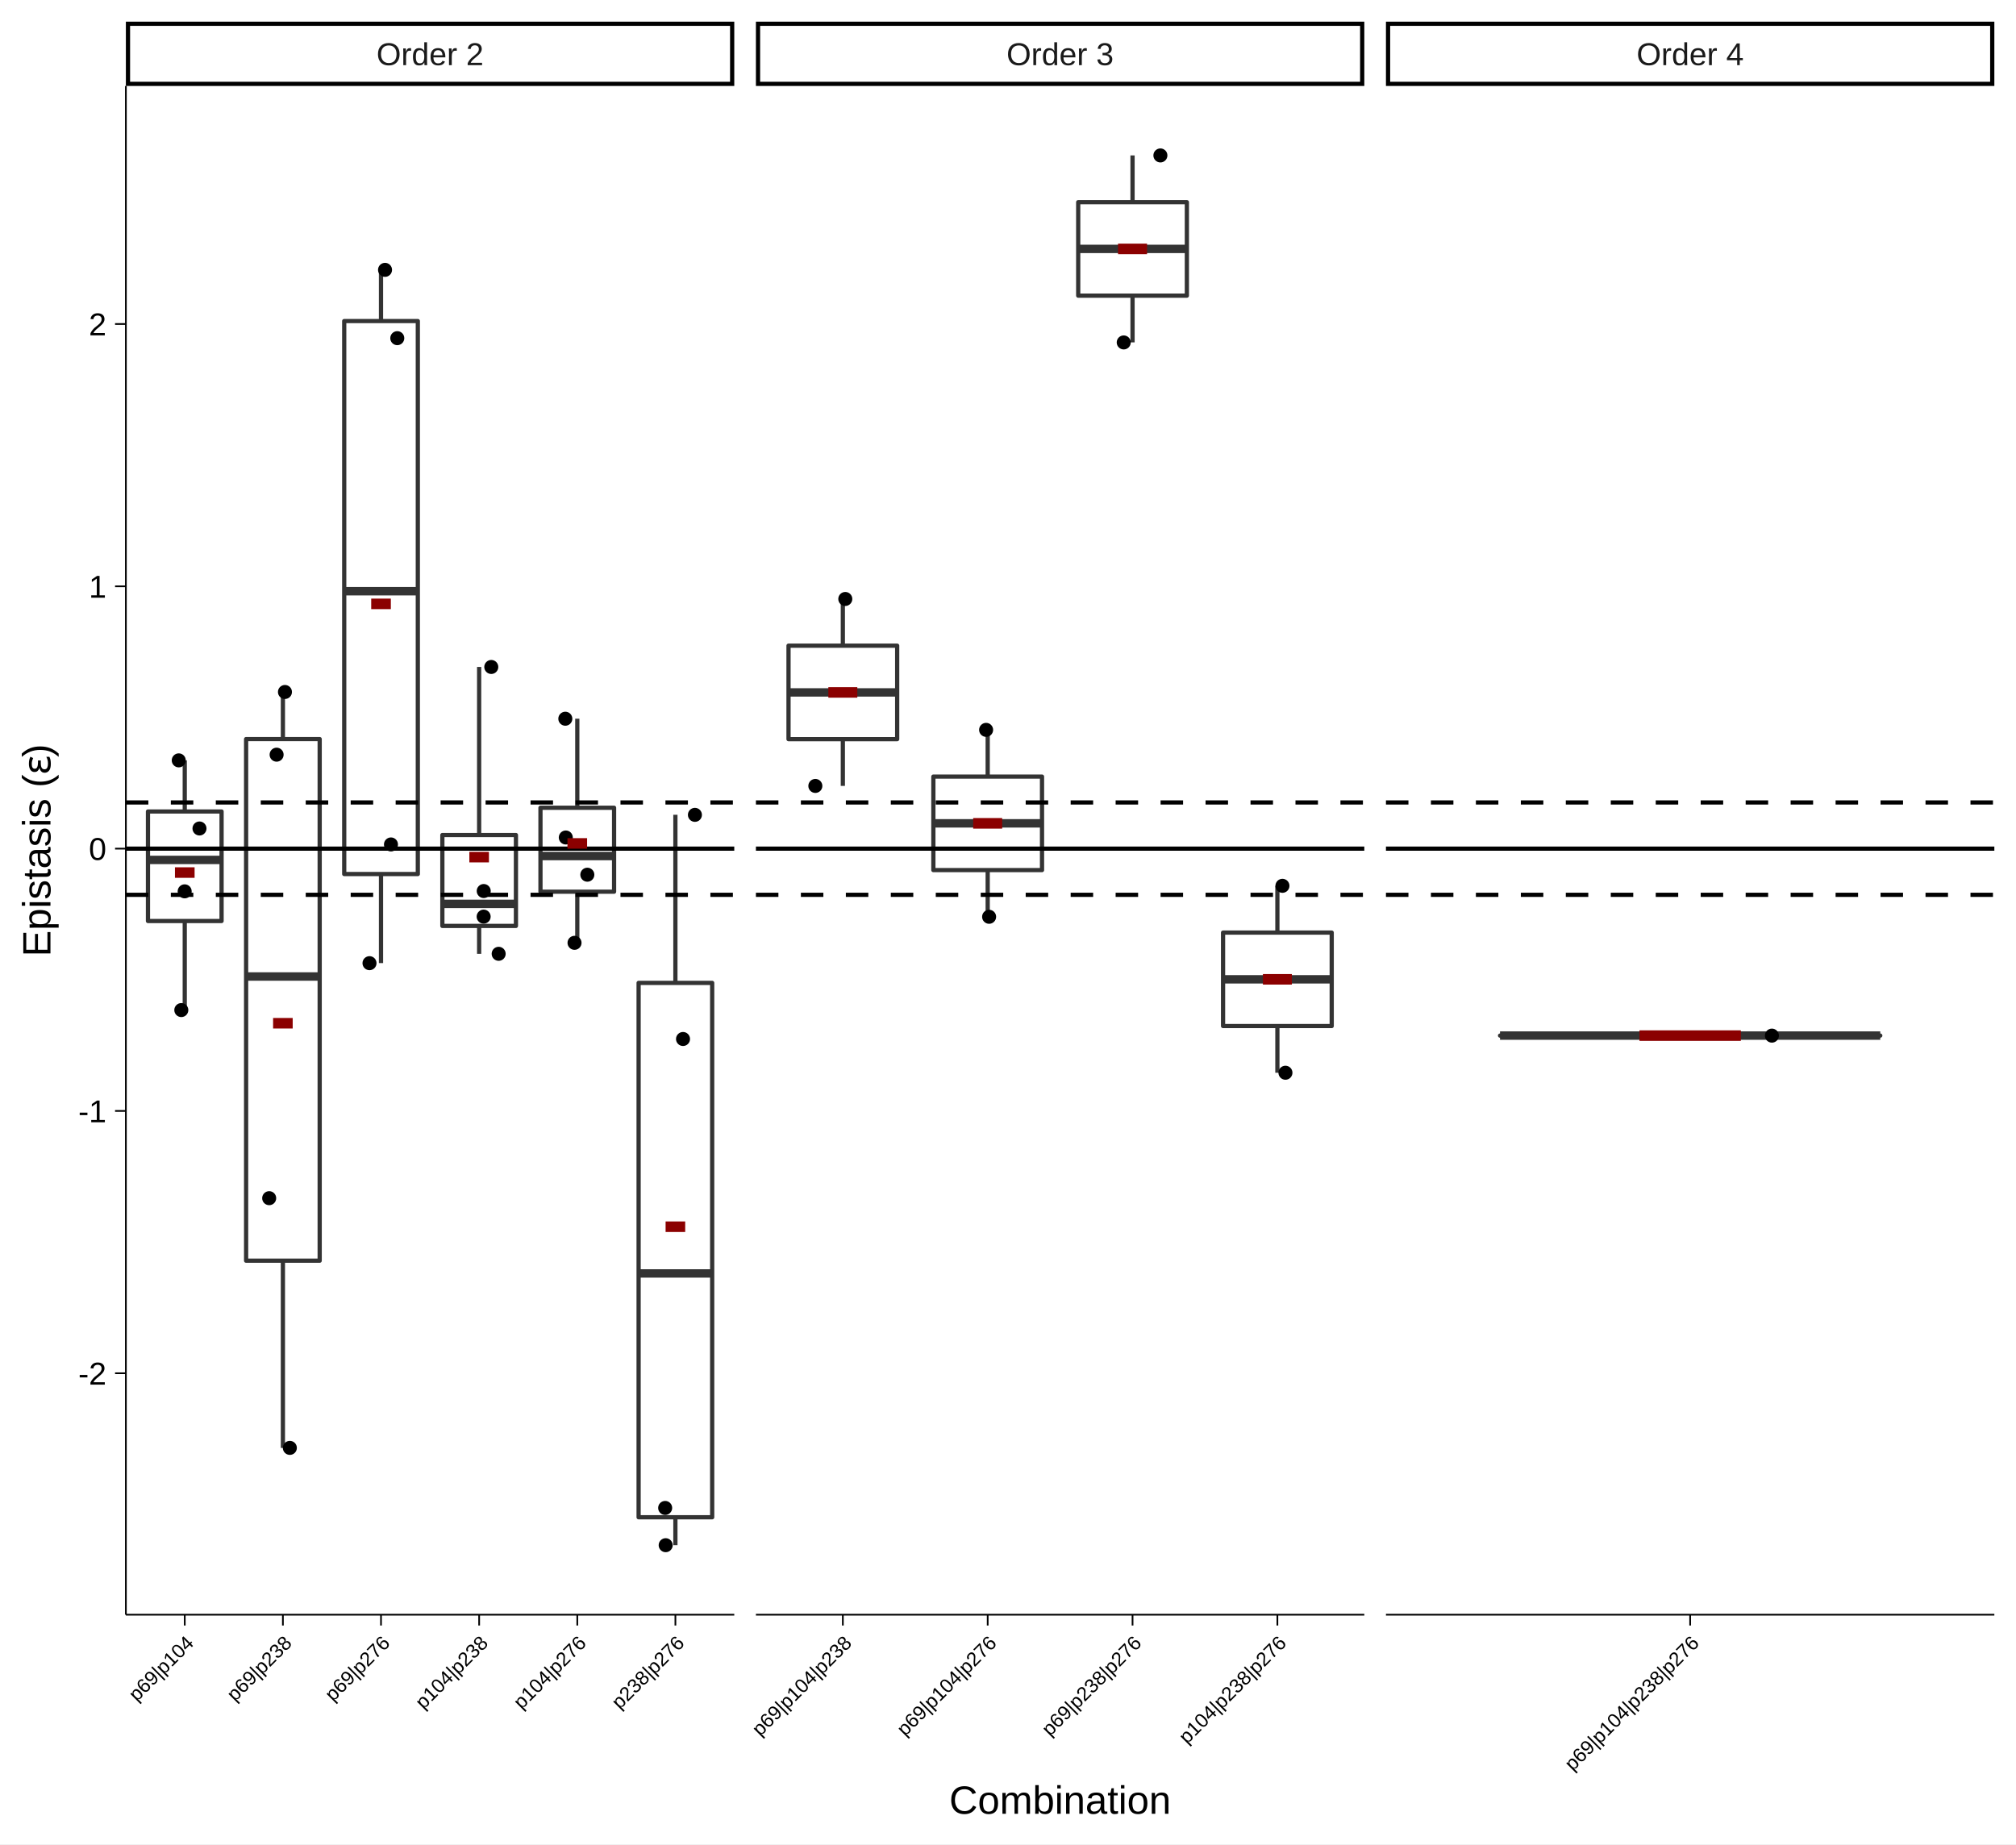
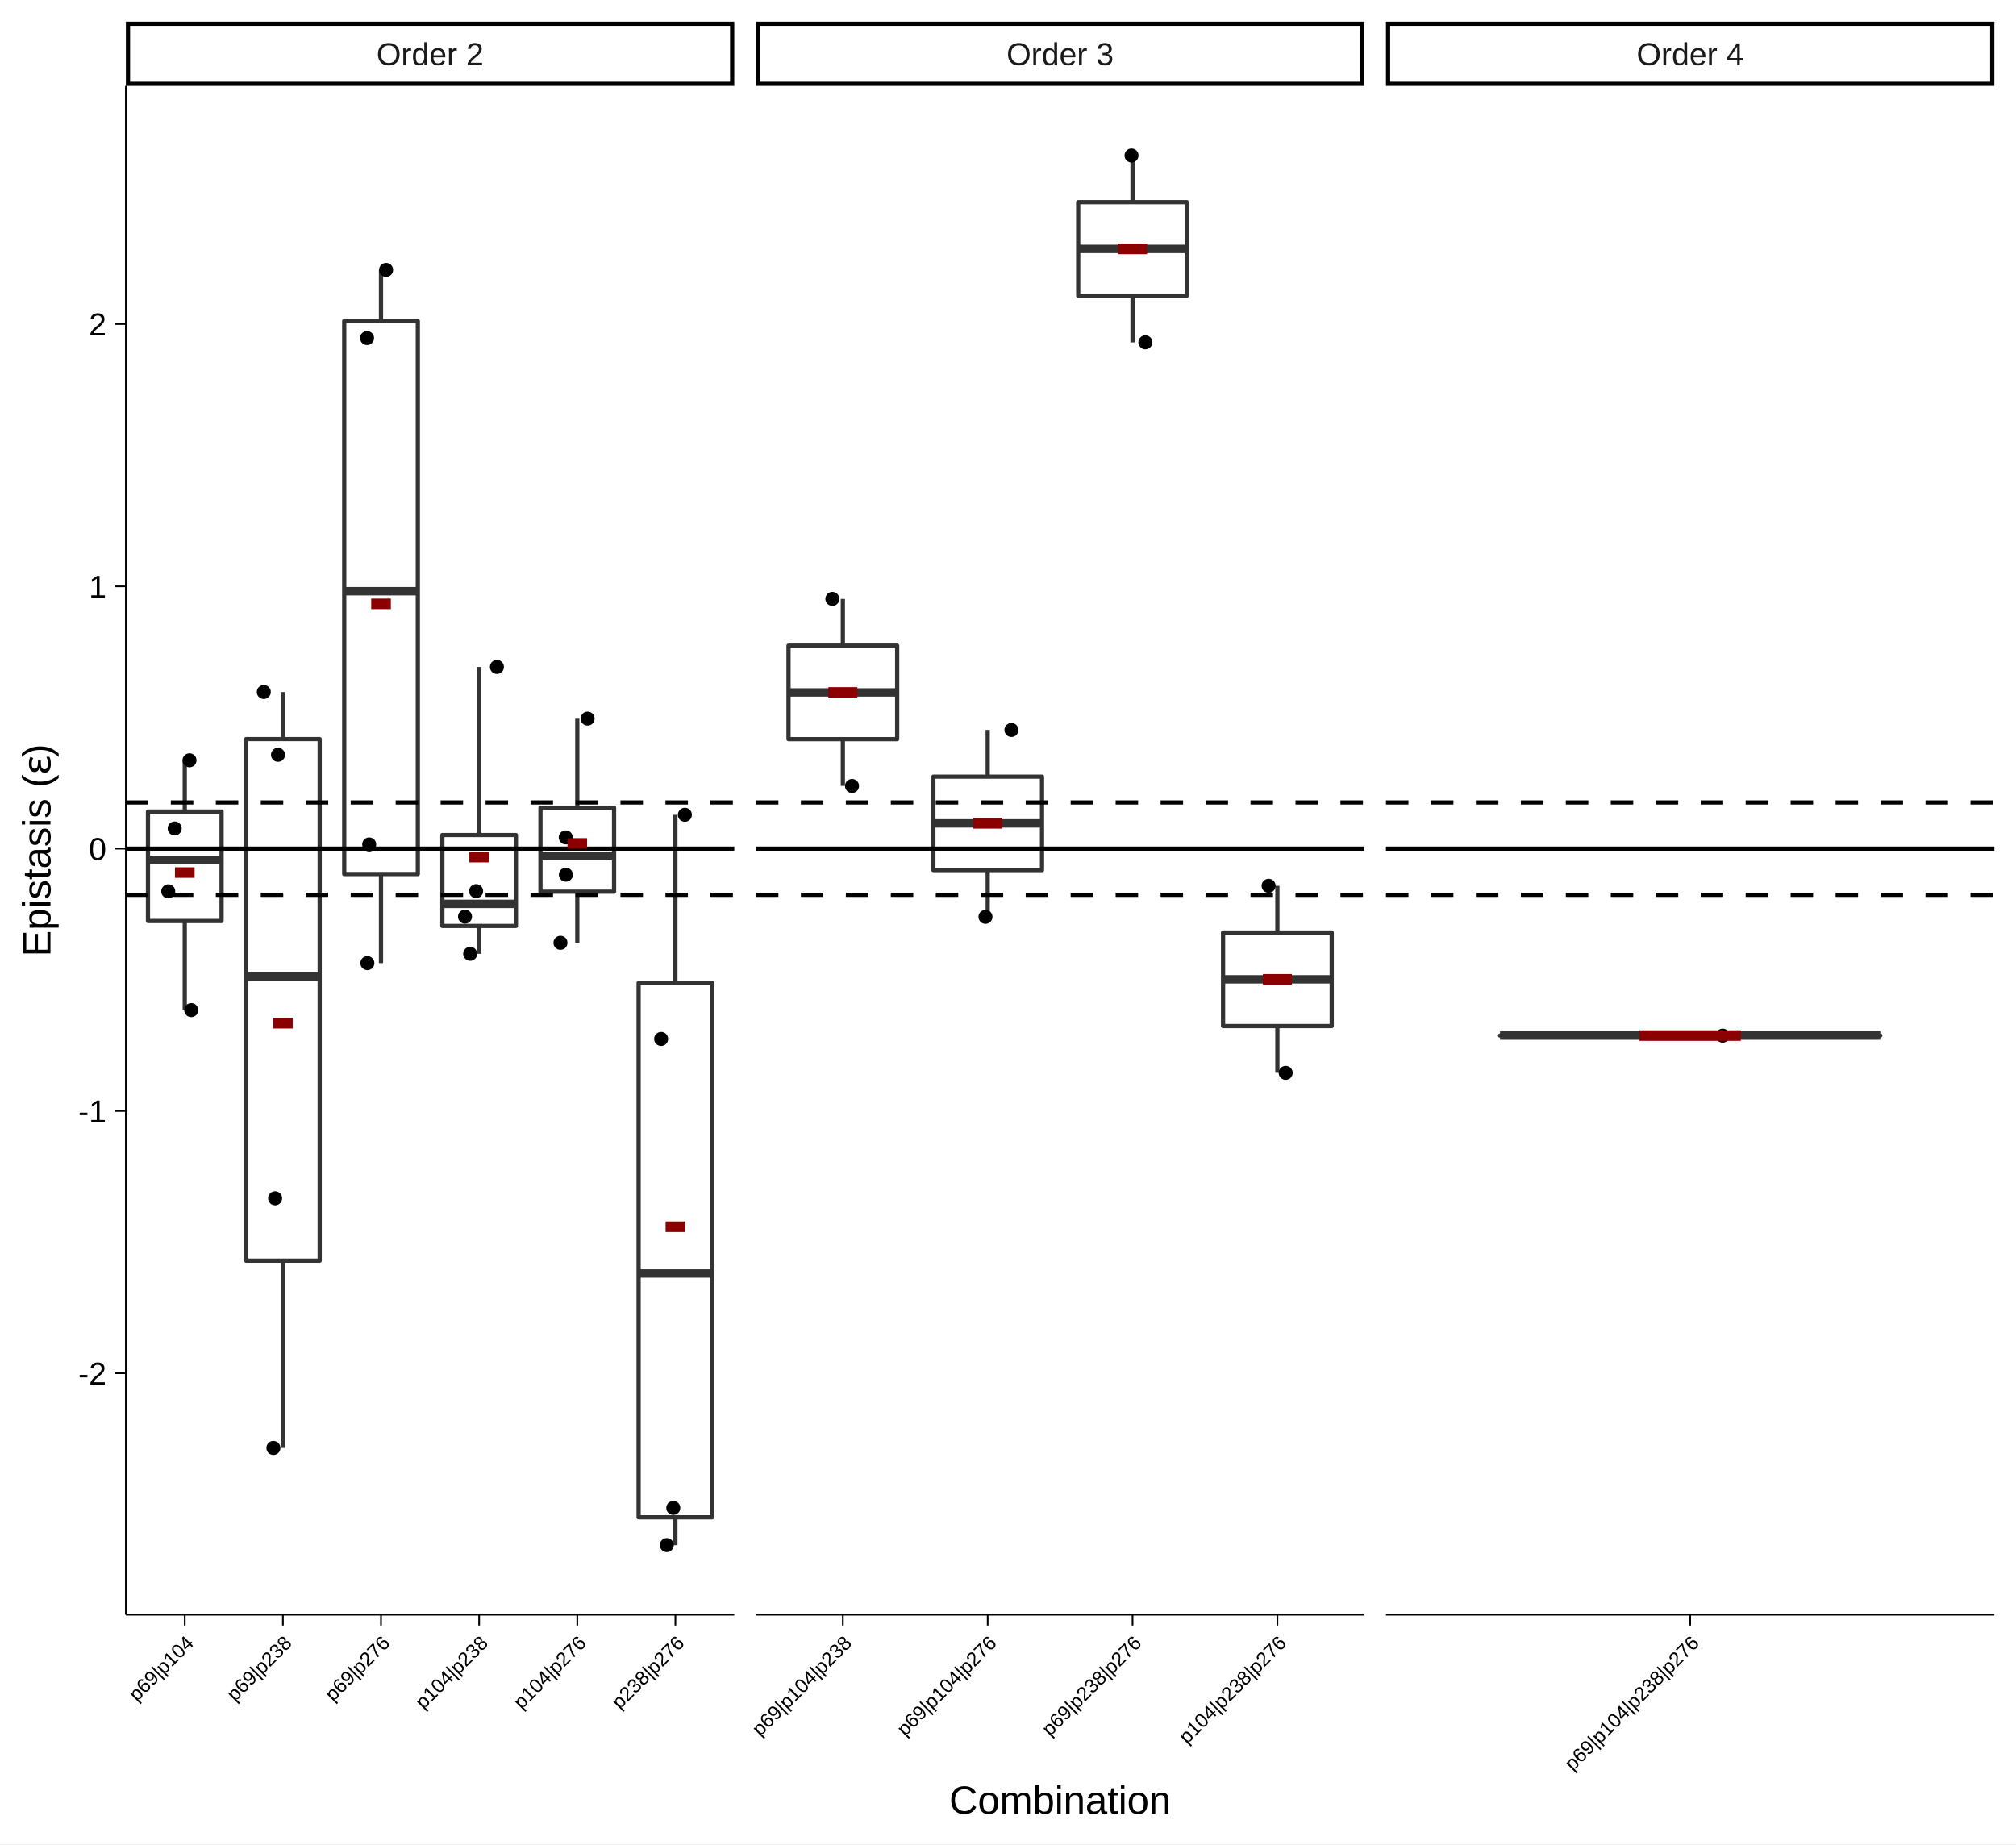
<svg xmlns="http://www.w3.org/2000/svg" class="svglite" width="510.24pt" height="466.77pt" viewBox="0 0 510.24 466.77">
  <defs>
    <style type="text/css">
    .svglite line, .svglite polyline, .svglite polygon, .svglite path, .svglite rect, .svglite circle {
      fill: none;
      stroke: #000000;
      stroke-linecap: round;
      stroke-linejoin: round;
      stroke-miterlimit: 10.00;
    }
  </style>
  </defs>
  <rect width="100%" height="100%" style="stroke: none; fill: #FFFFFF;" />
  <defs>
    <clipPath id="cpMC4wMHw1MTAuMjR8MC4wMHw0NjYuNzc=">
      <rect x="0.00" y="0.00" width="510.24" height="466.77" />
    </clipPath>
  </defs>
  <g clip-path="url(#cpMC4wMHw1MTAuMjR8MC4wMHw0NjYuNzc=)">
    <rect x="0.00" y="0.00" width="510.24" height="466.77" style="stroke-width: 1.07; stroke: #FFFFFF; fill: #FFFFFF;" />
  </g>
  <defs>
    <clipPath id="cpMzEuODZ8MTg1Ljg0fDIxLjc2fDQwOC42OA==">
      <rect x="31.86" y="21.76" width="153.98" height="386.92" />
    </clipPath>
  </defs>
  <g clip-path="url(#cpMzEuODZ8MTg1Ljg0fDIxLjc2fDQwOC42OA==)">
    <rect x="31.86" y="21.76" width="153.98" height="386.92" style="stroke-width: 1.07; stroke: none; fill: #FFFFFF;" />
-     <line x1="46.76" y1="205.39" x2="46.76" y2="192.45" style="stroke-width: 1.07; stroke: #333333; stroke-linecap: butt;" />
+     <line x1="46.76" y1="205.40" x2="46.76" y2="192.45" style="stroke-width: 1.07; stroke: #333333; stroke-linecap: butt;" />
    <line x1="46.76" y1="233.11" x2="46.76" y2="255.65" style="stroke-width: 1.07; stroke: #333333; stroke-linecap: butt;" />
-     <polygon points="37.45,205.39 37.45,233.11 56.08,233.11 56.08,205.39 37.45,205.39 " style="stroke-width: 1.07; stroke: #333333; fill: #FFFFFF;" />
+     <polygon points="37.45,205.40 37.45,233.11 56.08,233.11 56.08,205.40 37.45,205.40 " style="stroke-width: 1.07; stroke: #333333; fill: #FFFFFF;" />
    <line x1="37.45" y1="217.65" x2="56.08" y2="217.65" style="stroke-width: 2.13; stroke: #333333; stroke-linecap: butt;" />
-     <line x1="71.60" y1="187.06" x2="71.60" y2="175.14" style="stroke-width: 1.07; stroke: #333333; stroke-linecap: butt;" />
+     <line x1="71.60" y1="187.06" x2="71.60" y2="175.15" style="stroke-width: 1.07; stroke: #333333; stroke-linecap: butt;" />
    <line x1="71.60" y1="319.08" x2="71.60" y2="366.48" style="stroke-width: 1.07; stroke: #333333; stroke-linecap: butt;" />
    <polygon points="62.29,187.06 62.29,319.08 80.91,319.08 80.91,187.06 62.29,187.06 " style="stroke-width: 1.07; stroke: #333333; fill: #FFFFFF;" />
-     <line x1="62.29" y1="247.15" x2="80.91" y2="247.15" style="stroke-width: 2.13; stroke: #333333; stroke-linecap: butt;" />
+     <line x1="62.29" y1="247.16" x2="80.91" y2="247.16" style="stroke-width: 2.13; stroke: #333333; stroke-linecap: butt;" />
    <line x1="96.43" y1="81.26" x2="96.43" y2="68.32" style="stroke-width: 1.07; stroke: #333333; stroke-linecap: butt;" />
-     <line x1="96.43" y1="221.22" x2="96.43" y2="243.76" style="stroke-width: 1.07; stroke: #333333; stroke-linecap: butt;" />
+     <line x1="96.43" y1="221.22" x2="96.43" y2="243.77" style="stroke-width: 1.07; stroke: #333333; stroke-linecap: butt;" />
    <polygon points="87.12,81.26 87.12,221.22 105.75,221.22 105.75,81.26 87.12,81.26 " style="stroke-width: 1.07; stroke: #333333; fill: #FFFFFF;" />
    <line x1="87.12" y1="149.64" x2="105.75" y2="149.64" style="stroke-width: 2.13; stroke: #333333; stroke-linecap: butt;" />
    <line x1="121.27" y1="211.35" x2="121.27" y2="168.80" style="stroke-width: 1.07; stroke: #333333; stroke-linecap: butt;" />
-     <line x1="121.27" y1="234.35" x2="121.27" y2="241.42" style="stroke-width: 1.07; stroke: #333333; stroke-linecap: butt;" />
-     <polygon points="111.96,211.35 111.96,234.35 130.58,234.35 130.58,211.35 111.96,211.35 " style="stroke-width: 1.07; stroke: #333333; fill: #FFFFFF;" />
+     <line x1="121.27" y1="234.36" x2="121.27" y2="241.42" style="stroke-width: 1.07; stroke: #333333; stroke-linecap: butt;" />
+     <polygon points="111.96,211.35 111.96,234.36 130.58,234.36 130.58,211.35 111.96,211.35 " style="stroke-width: 1.07; stroke: #333333; fill: #FFFFFF;" />
    <line x1="111.96" y1="228.77" x2="130.58" y2="228.77" style="stroke-width: 2.13; stroke: #333333; stroke-linecap: butt;" />
    <line x1="146.11" y1="204.44" x2="146.11" y2="181.90" style="stroke-width: 1.07; stroke: #333333; stroke-linecap: butt;" />
    <line x1="146.11" y1="225.69" x2="146.11" y2="238.63" style="stroke-width: 1.07; stroke: #333333; stroke-linecap: butt;" />
    <polygon points="136.79,204.44 136.79,225.69 155.42,225.69 155.42,204.44 136.79,204.44 " style="stroke-width: 1.07; stroke: #333333; fill: #FFFFFF;" />
-     <line x1="136.79" y1="216.66" x2="155.42" y2="216.66" style="stroke-width: 2.13; stroke: #333333; stroke-linecap: butt;" />
-     <line x1="170.94" y1="248.77" x2="170.94" y2="206.22" style="stroke-width: 1.07; stroke: #333333; stroke-linecap: butt;" />
-     <line x1="170.94" y1="384.02" x2="170.94" y2="391.09" style="stroke-width: 1.07; stroke: #333333; stroke-linecap: butt;" />
-     <polygon points="161.63,248.77 161.63,384.02 180.25,384.02 180.25,248.77 161.63,248.77 " style="stroke-width: 1.07; stroke: #333333; fill: #FFFFFF;" />
-     <line x1="161.63" y1="322.31" x2="180.25" y2="322.31" style="stroke-width: 2.13; stroke: #333333; stroke-linecap: butt;" />
-     <circle cx="45.89" cy="255.65" r="1.42" style="stroke-width: 0.71; fill: #000000;" />
-     <circle cx="46.74" cy="225.60" r="1.42" style="stroke-width: 0.71; fill: #000000;" />
-     <circle cx="45.24" cy="192.45" r="1.42" style="stroke-width: 0.71; fill: #000000;" />
-     <circle cx="50.49" cy="209.69" r="1.42" style="stroke-width: 0.71; fill: #000000;" />
-     <circle cx="73.36" cy="366.46" r="1.42" style="stroke-width: 0.71; fill: #000000;" />
-     <circle cx="70.01" cy="191.01" r="1.42" style="stroke-width: 0.71; fill: #000000;" />
-     <circle cx="68.13" cy="303.26" r="1.42" style="stroke-width: 0.71; fill: #000000;" />
-     <circle cx="72.12" cy="175.14" r="1.42" style="stroke-width: 0.71; fill: #000000;" />
-     <circle cx="93.52" cy="243.78" r="1.42" style="stroke-width: 0.71; fill: #000000;" />
-     <circle cx="97.45" cy="68.30" r="1.42" style="stroke-width: 0.71; fill: #000000;" />
-     <circle cx="98.95" cy="213.73" r="1.42" style="stroke-width: 0.71; fill: #000000;" />
-     <circle cx="100.55" cy="85.59" r="1.42" style="stroke-width: 0.71; fill: #000000;" />
-     <circle cx="122.41" cy="232.00" r="1.42" style="stroke-width: 0.71; fill: #000000;" />
-     <circle cx="126.21" cy="241.41" r="1.42" style="stroke-width: 0.71; fill: #000000;" />
-     <circle cx="124.34" cy="168.81" r="1.42" style="stroke-width: 0.71; fill: #000000;" />
-     <circle cx="122.43" cy="225.52" r="1.42" style="stroke-width: 0.71; fill: #000000;" />
-     <circle cx="143.20" cy="211.97" r="1.42" style="stroke-width: 0.71; fill: #000000;" />
-     <circle cx="148.65" cy="221.39" r="1.42" style="stroke-width: 0.71; fill: #000000;" />
-     <circle cx="143.08" cy="181.91" r="1.42" style="stroke-width: 0.71; fill: #000000;" />
-     <circle cx="145.41" cy="238.63" r="1.42" style="stroke-width: 0.71; fill: #000000;" />
-     <circle cx="168.35" cy="381.66" r="1.42" style="stroke-width: 0.71; fill: #000000;" />
-     <circle cx="168.48" cy="391.09" r="1.42" style="stroke-width: 0.71; fill: #000000;" />
-     <circle cx="175.88" cy="206.24" r="1.42" style="stroke-width: 0.71; fill: #000000;" />
-     <circle cx="172.87" cy="262.97" r="1.42" style="stroke-width: 0.71; fill: #000000;" />
+     <line x1="136.79" y1="216.67" x2="155.42" y2="216.67" style="stroke-width: 2.13; stroke: #333333; stroke-linecap: butt;" />
+     <line x1="170.94" y1="248.77" x2="170.94" y2="206.23" style="stroke-width: 1.07; stroke: #333333; stroke-linecap: butt;" />
+     <line x1="170.94" y1="384.03" x2="170.94" y2="391.09" style="stroke-width: 1.07; stroke: #333333; stroke-linecap: butt;" />
+     <polygon points="161.63,248.77 161.63,384.03 180.25,384.03 180.25,248.77 161.63,248.77 " style="stroke-width: 1.07; stroke: #333333; fill: #FFFFFF;" />
+     <line x1="161.63" y1="322.32" x2="180.25" y2="322.32" style="stroke-width: 2.13; stroke: #333333; stroke-linecap: butt;" />
+     <circle cx="48.40" cy="255.66" r="1.42" style="stroke-width: 0.71; fill: #000000;" />
+     <circle cx="42.58" cy="225.60" r="1.42" style="stroke-width: 0.71; fill: #000000;" />
+     <circle cx="47.96" cy="192.43" r="1.42" style="stroke-width: 0.71; fill: #000000;" />
+     <circle cx="44.21" cy="209.69" r="1.42" style="stroke-width: 0.71; fill: #000000;" />
+     <circle cx="69.20" cy="366.47" r="1.42" style="stroke-width: 0.71; fill: #000000;" />
+     <circle cx="70.36" cy="191.04" r="1.42" style="stroke-width: 0.71; fill: #000000;" />
+     <circle cx="69.63" cy="303.29" r="1.42" style="stroke-width: 0.71; fill: #000000;" />
+     <circle cx="66.77" cy="175.15" r="1.42" style="stroke-width: 0.71; fill: #000000;" />
+     <circle cx="92.98" cy="243.77" r="1.42" style="stroke-width: 0.71; fill: #000000;" />
+     <circle cx="97.72" cy="68.31" r="1.42" style="stroke-width: 0.71; fill: #000000;" />
+     <circle cx="93.44" cy="213.73" r="1.42" style="stroke-width: 0.71; fill: #000000;" />
+     <circle cx="92.90" cy="85.56" r="1.42" style="stroke-width: 0.71; fill: #000000;" />
+     <circle cx="117.69" cy="232.01" r="1.42" style="stroke-width: 0.71; fill: #000000;" />
+     <circle cx="119.00" cy="241.41" r="1.42" style="stroke-width: 0.71; fill: #000000;" />
+     <circle cx="125.77" cy="168.80" r="1.42" style="stroke-width: 0.71; fill: #000000;" />
+     <circle cx="120.50" cy="225.55" r="1.42" style="stroke-width: 0.71; fill: #000000;" />
+     <circle cx="143.19" cy="211.95" r="1.42" style="stroke-width: 0.71; fill: #000000;" />
+     <circle cx="143.22" cy="221.39" r="1.42" style="stroke-width: 0.71; fill: #000000;" />
+     <circle cx="148.72" cy="181.88" r="1.42" style="stroke-width: 0.71; fill: #000000;" />
+     <circle cx="141.85" cy="238.63" r="1.42" style="stroke-width: 0.71; fill: #000000;" />
+     <circle cx="170.41" cy="381.66" r="1.42" style="stroke-width: 0.71; fill: #000000;" />
+     <circle cx="168.76" cy="391.07" r="1.42" style="stroke-width: 0.71; fill: #000000;" />
+     <circle cx="173.34" cy="206.22" r="1.42" style="stroke-width: 0.71; fill: #000000;" />
+     <circle cx="167.33" cy="262.96" r="1.42" style="stroke-width: 0.71; fill: #000000;" />
    <line x1="31.86" y1="214.79" x2="185.84" y2="214.79" style="stroke-width: 1.07; stroke-linecap: butt;" />
    <line x1="31.86" y1="203.10" x2="185.84" y2="203.10" style="stroke-width: 1.07; stroke-dasharray: 5.69,5.69; stroke-linecap: butt;" />
    <line x1="31.86" y1="226.48" x2="185.84" y2="226.48" style="stroke-width: 1.07; stroke-dasharray: 5.69,5.69; stroke-linecap: butt;" />
    <line x1="44.28" y1="220.85" x2="49.25" y2="220.85" style="stroke-width: 2.67; stroke: #8B0000; stroke-linecap: butt;" />
    <line x1="69.12" y1="258.98" x2="74.08" y2="258.98" style="stroke-width: 2.67; stroke: #8B0000; stroke-linecap: butt;" />
    <line x1="93.95" y1="152.84" x2="98.92" y2="152.84" style="stroke-width: 2.67; stroke: #8B0000; stroke-linecap: butt;" />
    <line x1="118.79" y1="216.94" x2="123.75" y2="216.94" style="stroke-width: 2.67; stroke: #8B0000; stroke-linecap: butt;" />
    <line x1="143.62" y1="213.47" x2="148.59" y2="213.47" style="stroke-width: 2.67; stroke: #8B0000; stroke-linecap: butt;" />
-     <line x1="168.46" y1="310.48" x2="173.42" y2="310.48" style="stroke-width: 2.67; stroke: #8B0000; stroke-linecap: butt;" />
+     <line x1="168.46" y1="310.49" x2="173.42" y2="310.49" style="stroke-width: 2.67; stroke: #8B0000; stroke-linecap: butt;" />
  </g>
  <g clip-path="url(#cpMC4wMHw1MTAuMjR8MC4wMHw0NjYuNzc=)">
</g>
  <defs>
    <clipPath id="cpMTkxLjMyfDM0NS4zMHwyMS43Nnw0MDguNjg=">
      <rect x="191.32" y="21.76" width="153.98" height="386.92" />
    </clipPath>
  </defs>
  <g clip-path="url(#cpMTkxLjMyfDM0NS4zMHwyMS43Nnw0MDguNjg=)">
    <rect x="191.32" y="21.76" width="153.98" height="386.92" style="stroke-width: 1.07; stroke: none; fill: #FFFFFF;" />
    <line x1="213.32" y1="163.42" x2="213.32" y2="151.59" style="stroke-width: 1.07; stroke: #333333; stroke-linecap: butt;" />
    <line x1="213.32" y1="187.08" x2="213.32" y2="198.91" style="stroke-width: 1.07; stroke: #333333; stroke-linecap: butt;" />
    <polygon points="199.57,163.42 199.57,187.08 227.07,187.08 227.07,163.42 199.57,163.42 " style="stroke-width: 1.07; stroke: #333333; fill: #FFFFFF;" />
    <line x1="199.57" y1="175.25" x2="227.07" y2="175.25" style="stroke-width: 2.13; stroke: #333333; stroke-linecap: butt;" />
-     <line x1="249.98" y1="196.56" x2="249.98" y2="184.74" style="stroke-width: 1.07; stroke: #333333; stroke-linecap: butt;" />
+     <line x1="249.98" y1="196.57" x2="249.98" y2="184.74" style="stroke-width: 1.07; stroke: #333333; stroke-linecap: butt;" />
    <line x1="249.98" y1="220.22" x2="249.98" y2="232.05" style="stroke-width: 1.07; stroke: #333333; stroke-linecap: butt;" />
-     <polygon points="236.23,196.56 236.23,220.22 263.73,220.22 263.73,196.56 236.23,196.56 " style="stroke-width: 1.07; stroke: #333333; fill: #FFFFFF;" />
-     <line x1="236.23" y1="208.39" x2="263.73" y2="208.39" style="stroke-width: 2.13; stroke: #333333; stroke-linecap: butt;" />
+     <polygon points="236.23,196.57 236.23,220.22 263.73,220.22 263.73,196.57 236.23,196.57 " style="stroke-width: 1.07; stroke: #333333; fill: #FFFFFF;" />
+     <line x1="236.23" y1="208.40" x2="263.73" y2="208.40" style="stroke-width: 2.13; stroke: #333333; stroke-linecap: butt;" />
    <line x1="286.64" y1="51.17" x2="286.64" y2="39.34" style="stroke-width: 1.07; stroke: #333333; stroke-linecap: butt;" />
    <line x1="286.64" y1="74.83" x2="286.64" y2="86.66" style="stroke-width: 1.07; stroke: #333333; stroke-linecap: butt;" />
    <polygon points="272.89,51.17 272.89,74.83 300.39,74.83 300.39,51.17 272.89,51.17 " style="stroke-width: 1.07; stroke: #333333; fill: #FFFFFF;" />
    <line x1="272.89" y1="63.00" x2="300.39" y2="63.00" style="stroke-width: 2.13; stroke: #333333; stroke-linecap: butt;" />
    <line x1="323.30" y1="236.04" x2="323.30" y2="224.21" style="stroke-width: 1.07; stroke: #333333; stroke-linecap: butt;" />
-     <line x1="323.30" y1="259.69" x2="323.30" y2="271.52" style="stroke-width: 1.07; stroke: #333333; stroke-linecap: butt;" />
-     <polygon points="309.55,236.04 309.55,259.69 337.05,259.69 337.05,236.04 309.55,236.04 " style="stroke-width: 1.07; stroke: #333333; fill: #FFFFFF;" />
+     <line x1="323.30" y1="259.70" x2="323.30" y2="271.53" style="stroke-width: 1.07; stroke: #333333; stroke-linecap: butt;" />
+     <polygon points="309.55,236.04 309.55,259.70 337.05,259.70 337.05,236.04 309.55,236.04 " style="stroke-width: 1.07; stroke: #333333; fill: #FFFFFF;" />
    <line x1="309.55" y1="247.87" x2="337.05" y2="247.87" style="stroke-width: 2.13; stroke: #333333; stroke-linecap: butt;" />
-     <circle cx="213.94" cy="151.60" r="1.42" style="stroke-width: 0.71; fill: #000000;" />
-     <circle cx="206.36" cy="198.92" r="1.42" style="stroke-width: 0.71; fill: #000000;" />
-     <circle cx="249.58" cy="184.73" r="1.42" style="stroke-width: 0.71; fill: #000000;" />
-     <circle cx="250.34" cy="232.04" r="1.42" style="stroke-width: 0.71; fill: #000000;" />
-     <circle cx="293.69" cy="39.34" r="1.42" style="stroke-width: 0.71; fill: #000000;" />
-     <circle cx="284.41" cy="86.67" r="1.42" style="stroke-width: 0.71; fill: #000000;" />
-     <circle cx="324.58" cy="224.20" r="1.42" style="stroke-width: 0.71; fill: #000000;" />
-     <circle cx="325.34" cy="271.51" r="1.42" style="stroke-width: 0.71; fill: #000000;" />
+     <circle cx="210.67" cy="151.58" r="1.42" style="stroke-width: 0.71; fill: #000000;" />
+     <circle cx="215.64" cy="198.93" r="1.42" style="stroke-width: 0.71; fill: #000000;" />
+     <circle cx="255.99" cy="184.76" r="1.42" style="stroke-width: 0.71; fill: #000000;" />
+     <circle cx="249.42" cy="232.06" r="1.42" style="stroke-width: 0.71; fill: #000000;" />
+     <circle cx="286.38" cy="39.36" r="1.42" style="stroke-width: 0.71; fill: #000000;" />
+     <circle cx="289.89" cy="86.64" r="1.42" style="stroke-width: 0.71; fill: #000000;" />
+     <circle cx="321.08" cy="224.20" r="1.42" style="stroke-width: 0.71; fill: #000000;" />
+     <circle cx="325.40" cy="271.54" r="1.42" style="stroke-width: 0.71; fill: #000000;" />
    <line x1="191.32" y1="214.79" x2="345.30" y2="214.79" style="stroke-width: 1.07; stroke-linecap: butt;" />
    <line x1="191.32" y1="203.10" x2="345.30" y2="203.10" style="stroke-width: 1.07; stroke-dasharray: 5.69,5.69; stroke-linecap: butt;" />
    <line x1="191.32" y1="226.48" x2="345.30" y2="226.48" style="stroke-width: 1.07; stroke-dasharray: 5.69,5.69; stroke-linecap: butt;" />
    <line x1="209.65" y1="175.25" x2="216.98" y2="175.25" style="stroke-width: 2.67; stroke: #8B0000; stroke-linecap: butt;" />
-     <line x1="246.31" y1="208.39" x2="253.65" y2="208.39" style="stroke-width: 2.67; stroke: #8B0000; stroke-linecap: butt;" />
+     <line x1="246.31" y1="208.40" x2="253.65" y2="208.40" style="stroke-width: 2.67; stroke: #8B0000; stroke-linecap: butt;" />
    <line x1="282.97" y1="63.00" x2="290.31" y2="63.00" style="stroke-width: 2.67; stroke: #8B0000; stroke-linecap: butt;" />
    <line x1="319.64" y1="247.87" x2="326.97" y2="247.87" style="stroke-width: 2.67; stroke: #8B0000; stroke-linecap: butt;" />
  </g>
  <g clip-path="url(#cpMC4wMHw1MTAuMjR8MC4wMHw0NjYuNzc=)">
</g>
  <defs>
    <clipPath id="cpMzUwLjc4fDUwNC43NnwyMS43Nnw0MDguNjg=">
      <rect x="350.78" y="21.76" width="153.98" height="386.92" />
    </clipPath>
  </defs>
  <g clip-path="url(#cpMzUwLjc4fDUwNC43NnwyMS43Nnw0MDguNjg=)">
    <rect x="350.78" y="21.76" width="153.98" height="386.92" style="stroke-width: 1.07; stroke: none; fill: #FFFFFF;" />
    <line x1="427.77" y1="262.11" x2="427.77" y2="262.11" style="stroke-width: 1.07; stroke: #333333; stroke-linecap: butt;" />
    <line x1="427.77" y1="262.11" x2="427.77" y2="262.11" style="stroke-width: 1.07; stroke: #333333; stroke-linecap: butt;" />
    <polygon points="379.65,262.11 379.65,262.11 475.89,262.11 475.89,262.11 379.65,262.11 " style="stroke-width: 1.07; stroke: #333333; fill: #FFFFFF;" />
    <line x1="379.65" y1="262.11" x2="475.89" y2="262.11" style="stroke-width: 2.13; stroke: #333333; stroke-linecap: butt;" />
-     <circle cx="448.46" cy="262.12" r="1.42" style="stroke-width: 0.71; fill: #000000;" />
+     <circle cx="436.00" cy="262.13" r="1.42" style="stroke-width: 0.71; fill: #000000;" />
    <line x1="350.78" y1="214.79" x2="504.76" y2="214.79" style="stroke-width: 1.07; stroke-linecap: butt;" />
    <line x1="350.78" y1="203.10" x2="504.76" y2="203.10" style="stroke-width: 1.07; stroke-dasharray: 5.69,5.69; stroke-linecap: butt;" />
    <line x1="350.78" y1="226.48" x2="504.76" y2="226.48" style="stroke-width: 1.07; stroke-dasharray: 5.69,5.69; stroke-linecap: butt;" />
    <line x1="414.94" y1="262.11" x2="440.60" y2="262.11" style="stroke-width: 2.67; stroke: #8B0000; stroke-linecap: butt;" />
  </g>
  <g clip-path="url(#cpMC4wMHw1MTAuMjR8MC4wMHw0NjYuNzc=)">
</g>
  <defs>
    <clipPath id="cpMzEuODZ8MTg1Ljg0fDUuNDh8MjEuNzY=">
      <rect x="31.86" y="5.48" width="153.98" height="16.28" />
    </clipPath>
  </defs>
  <g clip-path="url(#cpMzEuODZ8MTg1Ljg0fDUuNDh8MjEuNzY=)">
    <rect x="31.86" y="5.48" width="153.98" height="16.28" style="stroke-width: 2.13; fill: #FFFFFF;" />
    <text x="108.85" y="16.49" text-anchor="middle" style="font-size: 8.00px; fill: #1A1A1A; font-family: Arial;" textLength="27.12px" lengthAdjust="spacingAndGlyphs">Order 2</text>
  </g>
  <g clip-path="url(#cpMC4wMHw1MTAuMjR8MC4wMHw0NjYuNzc=)">
</g>
  <defs>
    <clipPath id="cpMTkxLjMyfDM0NS4zMHw1LjQ4fDIxLjc2">
      <rect x="191.32" y="5.48" width="153.98" height="16.28" />
    </clipPath>
  </defs>
  <g clip-path="url(#cpMTkxLjMyfDM0NS4zMHw1LjQ4fDIxLjc2)">
    <rect x="191.32" y="5.48" width="153.98" height="16.28" style="stroke-width: 2.13; fill: #FFFFFF;" />
    <text x="268.31" y="16.49" text-anchor="middle" style="font-size: 8.00px; fill: #1A1A1A; font-family: Arial;" textLength="27.12px" lengthAdjust="spacingAndGlyphs">Order 3</text>
  </g>
  <g clip-path="url(#cpMC4wMHw1MTAuMjR8MC4wMHw0NjYuNzc=)">
</g>
  <defs>
    <clipPath id="cpMzUwLjc4fDUwNC43Nnw1LjQ4fDIxLjc2">
      <rect x="350.78" y="5.48" width="153.98" height="16.28" />
    </clipPath>
  </defs>
  <g clip-path="url(#cpMzUwLjc4fDUwNC43Nnw1LjQ4fDIxLjc2)">
    <rect x="350.78" y="5.48" width="153.98" height="16.28" style="stroke-width: 2.13; fill: #FFFFFF;" />
    <text x="427.77" y="16.49" text-anchor="middle" style="font-size: 8.00px; fill: #1A1A1A; font-family: Arial;" textLength="27.12px" lengthAdjust="spacingAndGlyphs">Order 4</text>
  </g>
  <g clip-path="url(#cpMC4wMHw1MTAuMjR8MC4wMHw0NjYuNzc=)">
    <polyline points="31.86,408.68 185.84,408.68 " style="stroke-width: 0.43; stroke-linecap: butt;" />
    <polyline points="46.76,411.42 46.76,408.68 " style="stroke-width: 0.43; stroke-linecap: butt;" />
    <polyline points="71.60,411.42 71.60,408.68 " style="stroke-width: 0.43; stroke-linecap: butt;" />
    <polyline points="96.43,411.42 96.43,408.68 " style="stroke-width: 0.43; stroke-linecap: butt;" />
    <polyline points="121.27,411.42 121.27,408.68 " style="stroke-width: 0.43; stroke-linecap: butt;" />
    <polyline points="146.11,411.42 146.11,408.68 " style="stroke-width: 0.43; stroke-linecap: butt;" />
    <polyline points="170.94,411.42 170.94,408.68 " style="stroke-width: 0.43; stroke-linecap: butt;" />
    <text transform="translate(49.30,416.15) rotate(-45)" text-anchor="end" style="font-size: 5.00px; font-family: Arial;" textLength="20.75px" lengthAdjust="spacingAndGlyphs">p69|p104</text>
    <text transform="translate(74.14,416.15) rotate(-45)" text-anchor="end" style="font-size: 5.00px; font-family: Arial;" textLength="20.75px" lengthAdjust="spacingAndGlyphs">p69|p238</text>
    <text transform="translate(98.97,416.15) rotate(-45)" text-anchor="end" style="font-size: 5.00px; font-family: Arial;" textLength="20.75px" lengthAdjust="spacingAndGlyphs">p69|p276</text>
    <text transform="translate(123.81,416.15) rotate(-45)" text-anchor="end" style="font-size: 5.00px; font-family: Arial;" textLength="23.53px" lengthAdjust="spacingAndGlyphs">p104|p238</text>
    <text transform="translate(148.64,416.15) rotate(-45)" text-anchor="end" style="font-size: 5.00px; font-family: Arial;" textLength="23.53px" lengthAdjust="spacingAndGlyphs">p104|p276</text>
    <text transform="translate(173.48,416.15) rotate(-45)" text-anchor="end" style="font-size: 5.00px; font-family: Arial;" textLength="23.53px" lengthAdjust="spacingAndGlyphs">p238|p276</text>
    <polyline points="191.32,408.68 345.30,408.68 " style="stroke-width: 0.43; stroke-linecap: butt;" />
    <polyline points="213.32,411.42 213.32,408.68 " style="stroke-width: 0.43; stroke-linecap: butt;" />
    <polyline points="249.98,411.42 249.98,408.68 " style="stroke-width: 0.43; stroke-linecap: butt;" />
    <polyline points="286.64,411.42 286.64,408.68 " style="stroke-width: 0.43; stroke-linecap: butt;" />
    <polyline points="323.30,411.42 323.30,408.68 " style="stroke-width: 0.43; stroke-linecap: butt;" />
    <text transform="translate(215.85,416.15) rotate(-45)" text-anchor="end" style="font-size: 5.00px; font-family: Arial;" textLength="33.16px" lengthAdjust="spacingAndGlyphs">p69|p104|p238</text>
    <text transform="translate(252.51,416.15) rotate(-45)" text-anchor="end" style="font-size: 5.00px; font-family: Arial;" textLength="33.16px" lengthAdjust="spacingAndGlyphs">p69|p104|p276</text>
    <text transform="translate(289.18,416.15) rotate(-45)" text-anchor="end" style="font-size: 5.00px; font-family: Arial;" textLength="33.16px" lengthAdjust="spacingAndGlyphs">p69|p238|p276</text>
    <text transform="translate(325.84,416.15) rotate(-45)" text-anchor="end" style="font-size: 5.00px; font-family: Arial;" textLength="35.94px" lengthAdjust="spacingAndGlyphs">p104|p238|p276</text>
    <polyline points="350.78,408.68 504.76,408.68 " style="stroke-width: 0.43; stroke-linecap: butt;" />
    <polyline points="427.77,411.42 427.77,408.68 " style="stroke-width: 0.43; stroke-linecap: butt;" />
    <text transform="translate(430.30,416.15) rotate(-45)" text-anchor="end" style="font-size: 5.00px; font-family: Arial;" textLength="45.58px" lengthAdjust="spacingAndGlyphs">p69|p104|p238|p276</text>
    <polyline points="31.86,408.68 31.86,21.76 " style="stroke-width: 0.43; stroke-linecap: butt;" />
    <text x="26.93" y="350.44" text-anchor="end" style="font-size: 8.00px; font-family: Arial;" textLength="7.11px" lengthAdjust="spacingAndGlyphs">-2</text>
    <text x="26.93" y="284.05" text-anchor="end" style="font-size: 8.00px; font-family: Arial;" textLength="7.11px" lengthAdjust="spacingAndGlyphs">-1</text>
    <text x="26.93" y="217.66" text-anchor="end" style="font-size: 8.00px; font-family: Arial;" textLength="4.45px" lengthAdjust="spacingAndGlyphs">0</text>
    <text x="26.93" y="151.27" text-anchor="end" style="font-size: 8.00px; font-family: Arial;" textLength="4.45px" lengthAdjust="spacingAndGlyphs">1</text>
    <text x="26.93" y="84.88" text-anchor="end" style="font-size: 8.00px; font-family: Arial;" textLength="4.45px" lengthAdjust="spacingAndGlyphs">2</text>
    <polyline points="29.12,347.57 31.86,347.57 " style="stroke-width: 0.43; stroke-linecap: butt;" />
    <polyline points="29.12,281.18 31.86,281.18 " style="stroke-width: 0.43; stroke-linecap: butt;" />
    <polyline points="29.12,214.79 31.86,214.79 " style="stroke-width: 0.43; stroke-linecap: butt;" />
    <polyline points="29.12,148.40 31.86,148.40 " style="stroke-width: 0.43; stroke-linecap: butt;" />
    <polyline points="29.12,82.01 31.86,82.01 " style="stroke-width: 0.43; stroke-linecap: butt;" />
    <text x="268.31" y="459.07" text-anchor="middle" style="font-size: 10.00px; font-family: Arial;" textLength="56.13px" lengthAdjust="spacingAndGlyphs">Combination</text>
    <text transform="translate(12.77,242.14) rotate(-90)" style="font-size: 10.00px; font-family: Arial;" textLength="46.12px" lengthAdjust="spacingAndGlyphs">Epistasis (</text>
    <text transform="translate(12.77,196.02) rotate(-90)" style="font-size: 10.00px; font-family: Symbol;" textLength="4.39px" lengthAdjust="spacingAndGlyphs">ε</text>
    <text transform="translate(12.77,191.63) rotate(-90)" style="font-size: 10.00px; font-family: Arial;" textLength="3.33px" lengthAdjust="spacingAndGlyphs">)</text>
  </g>
</svg>
